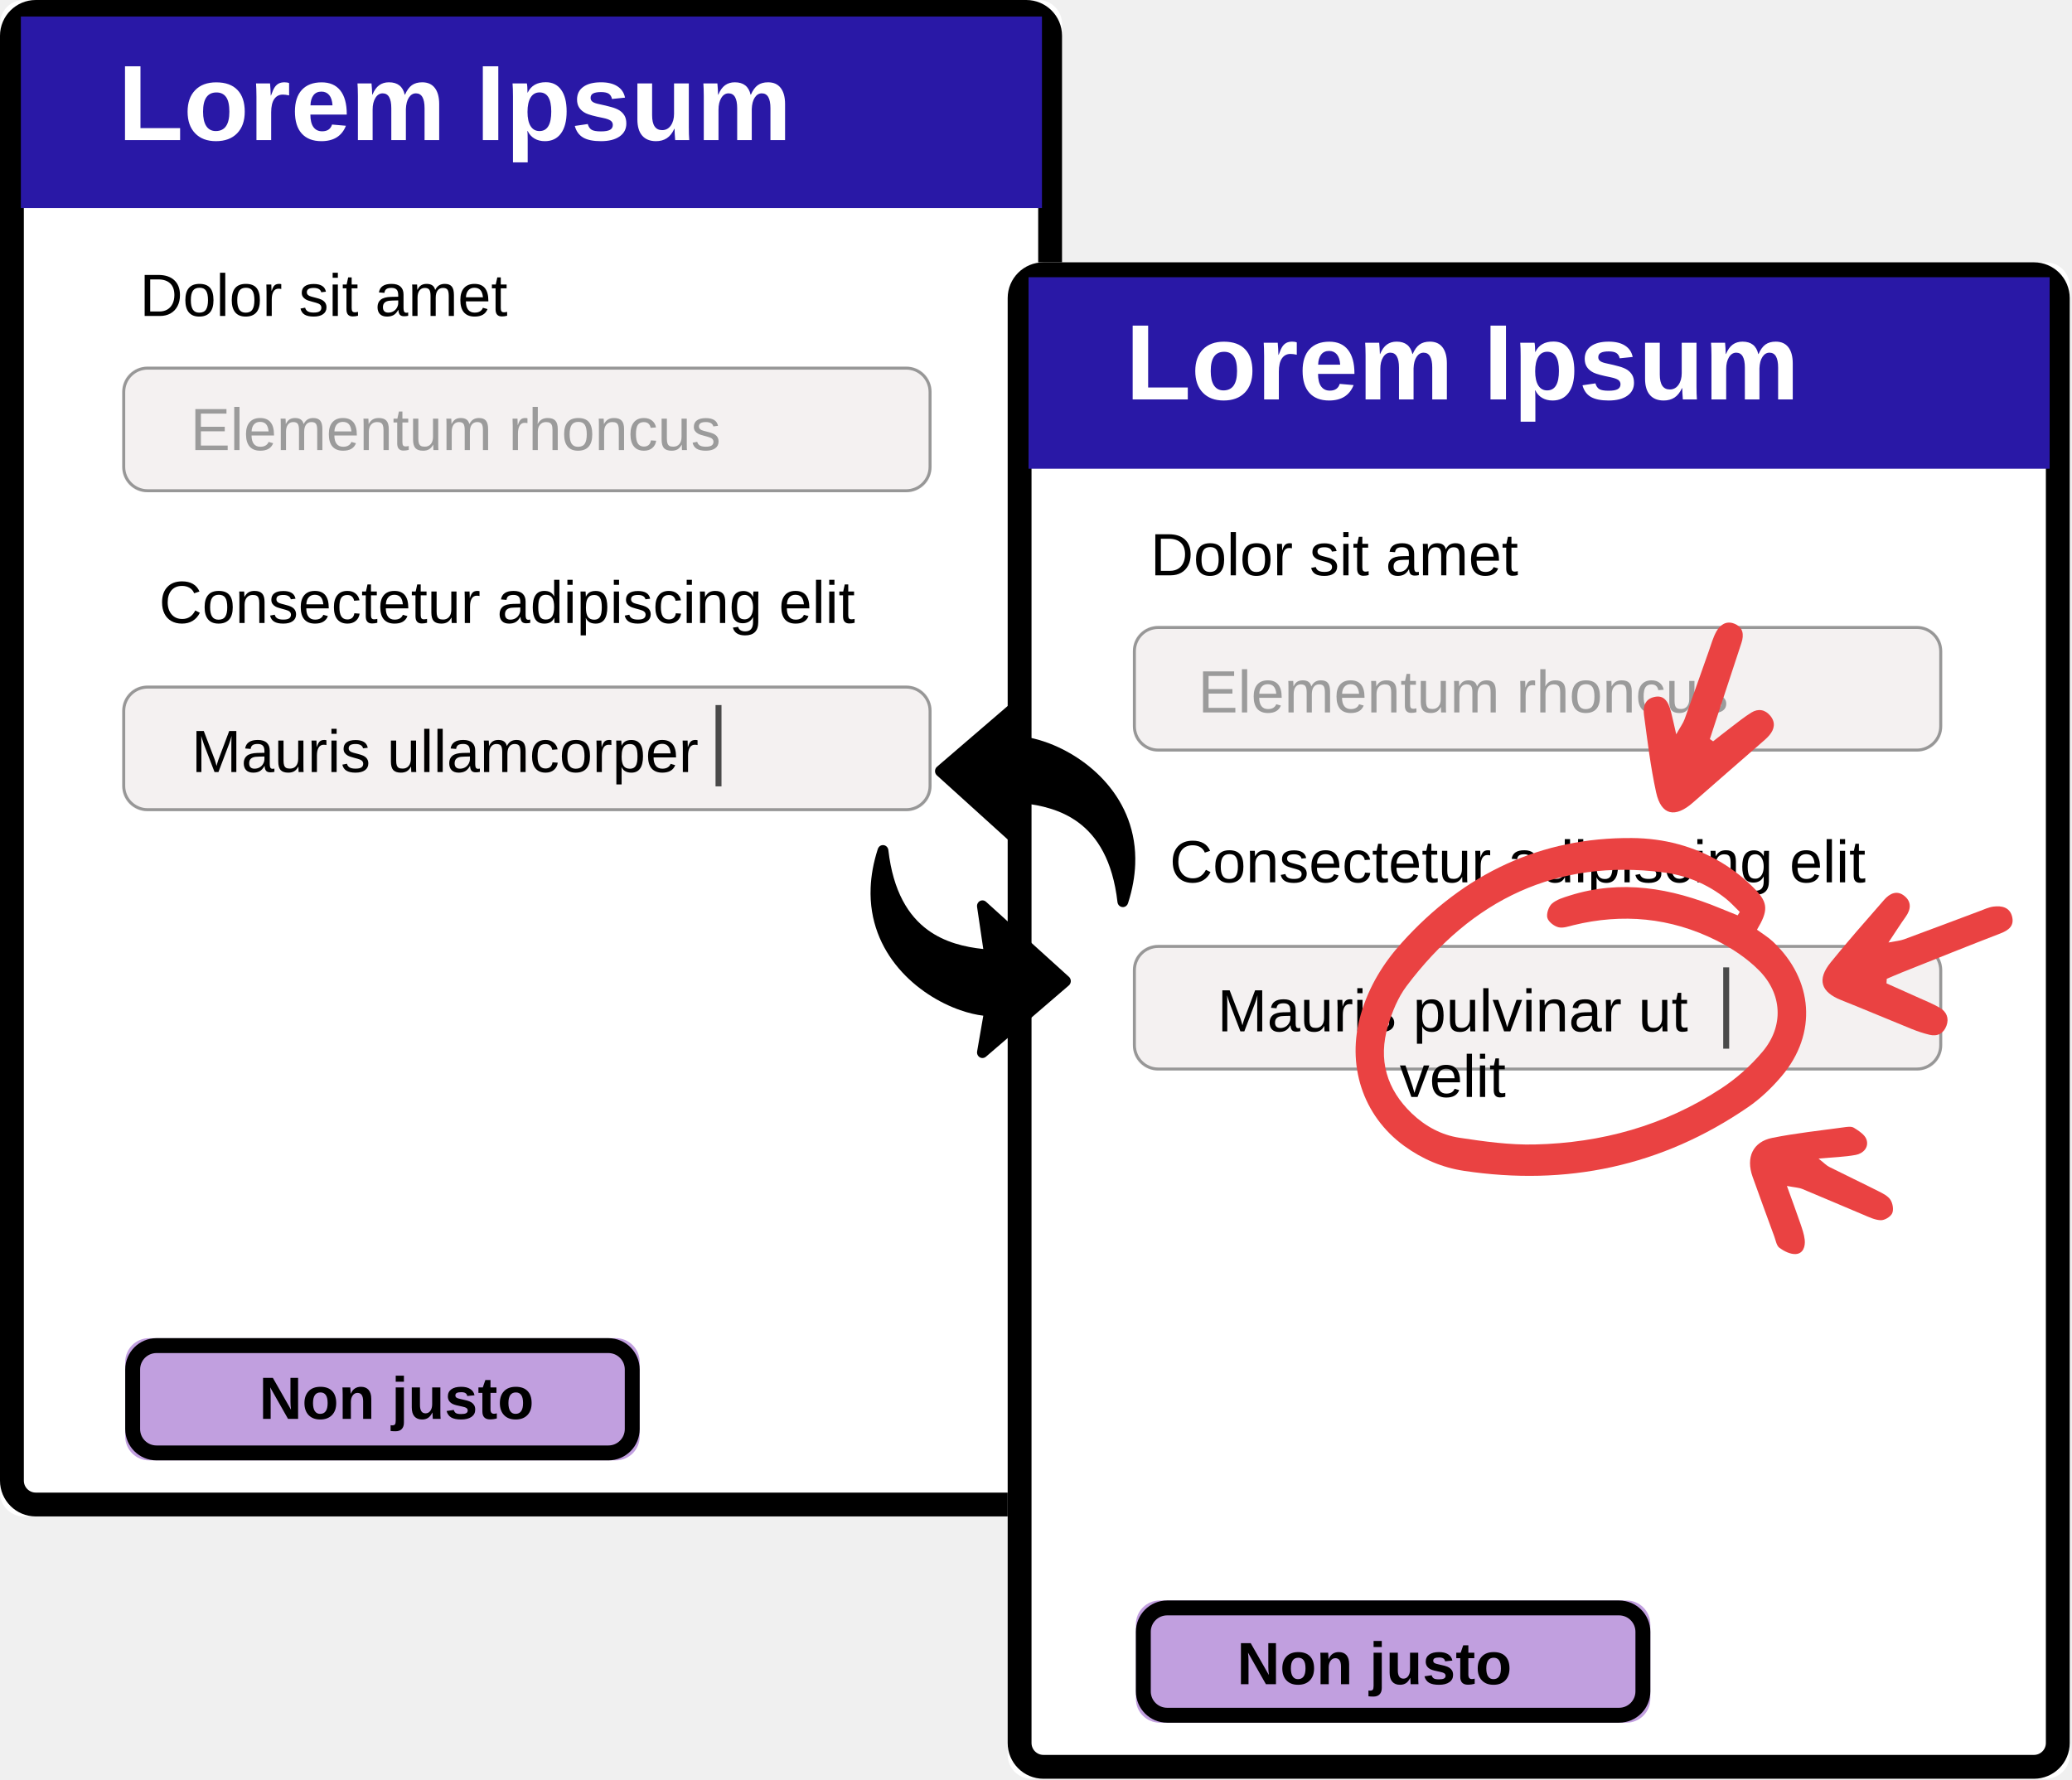
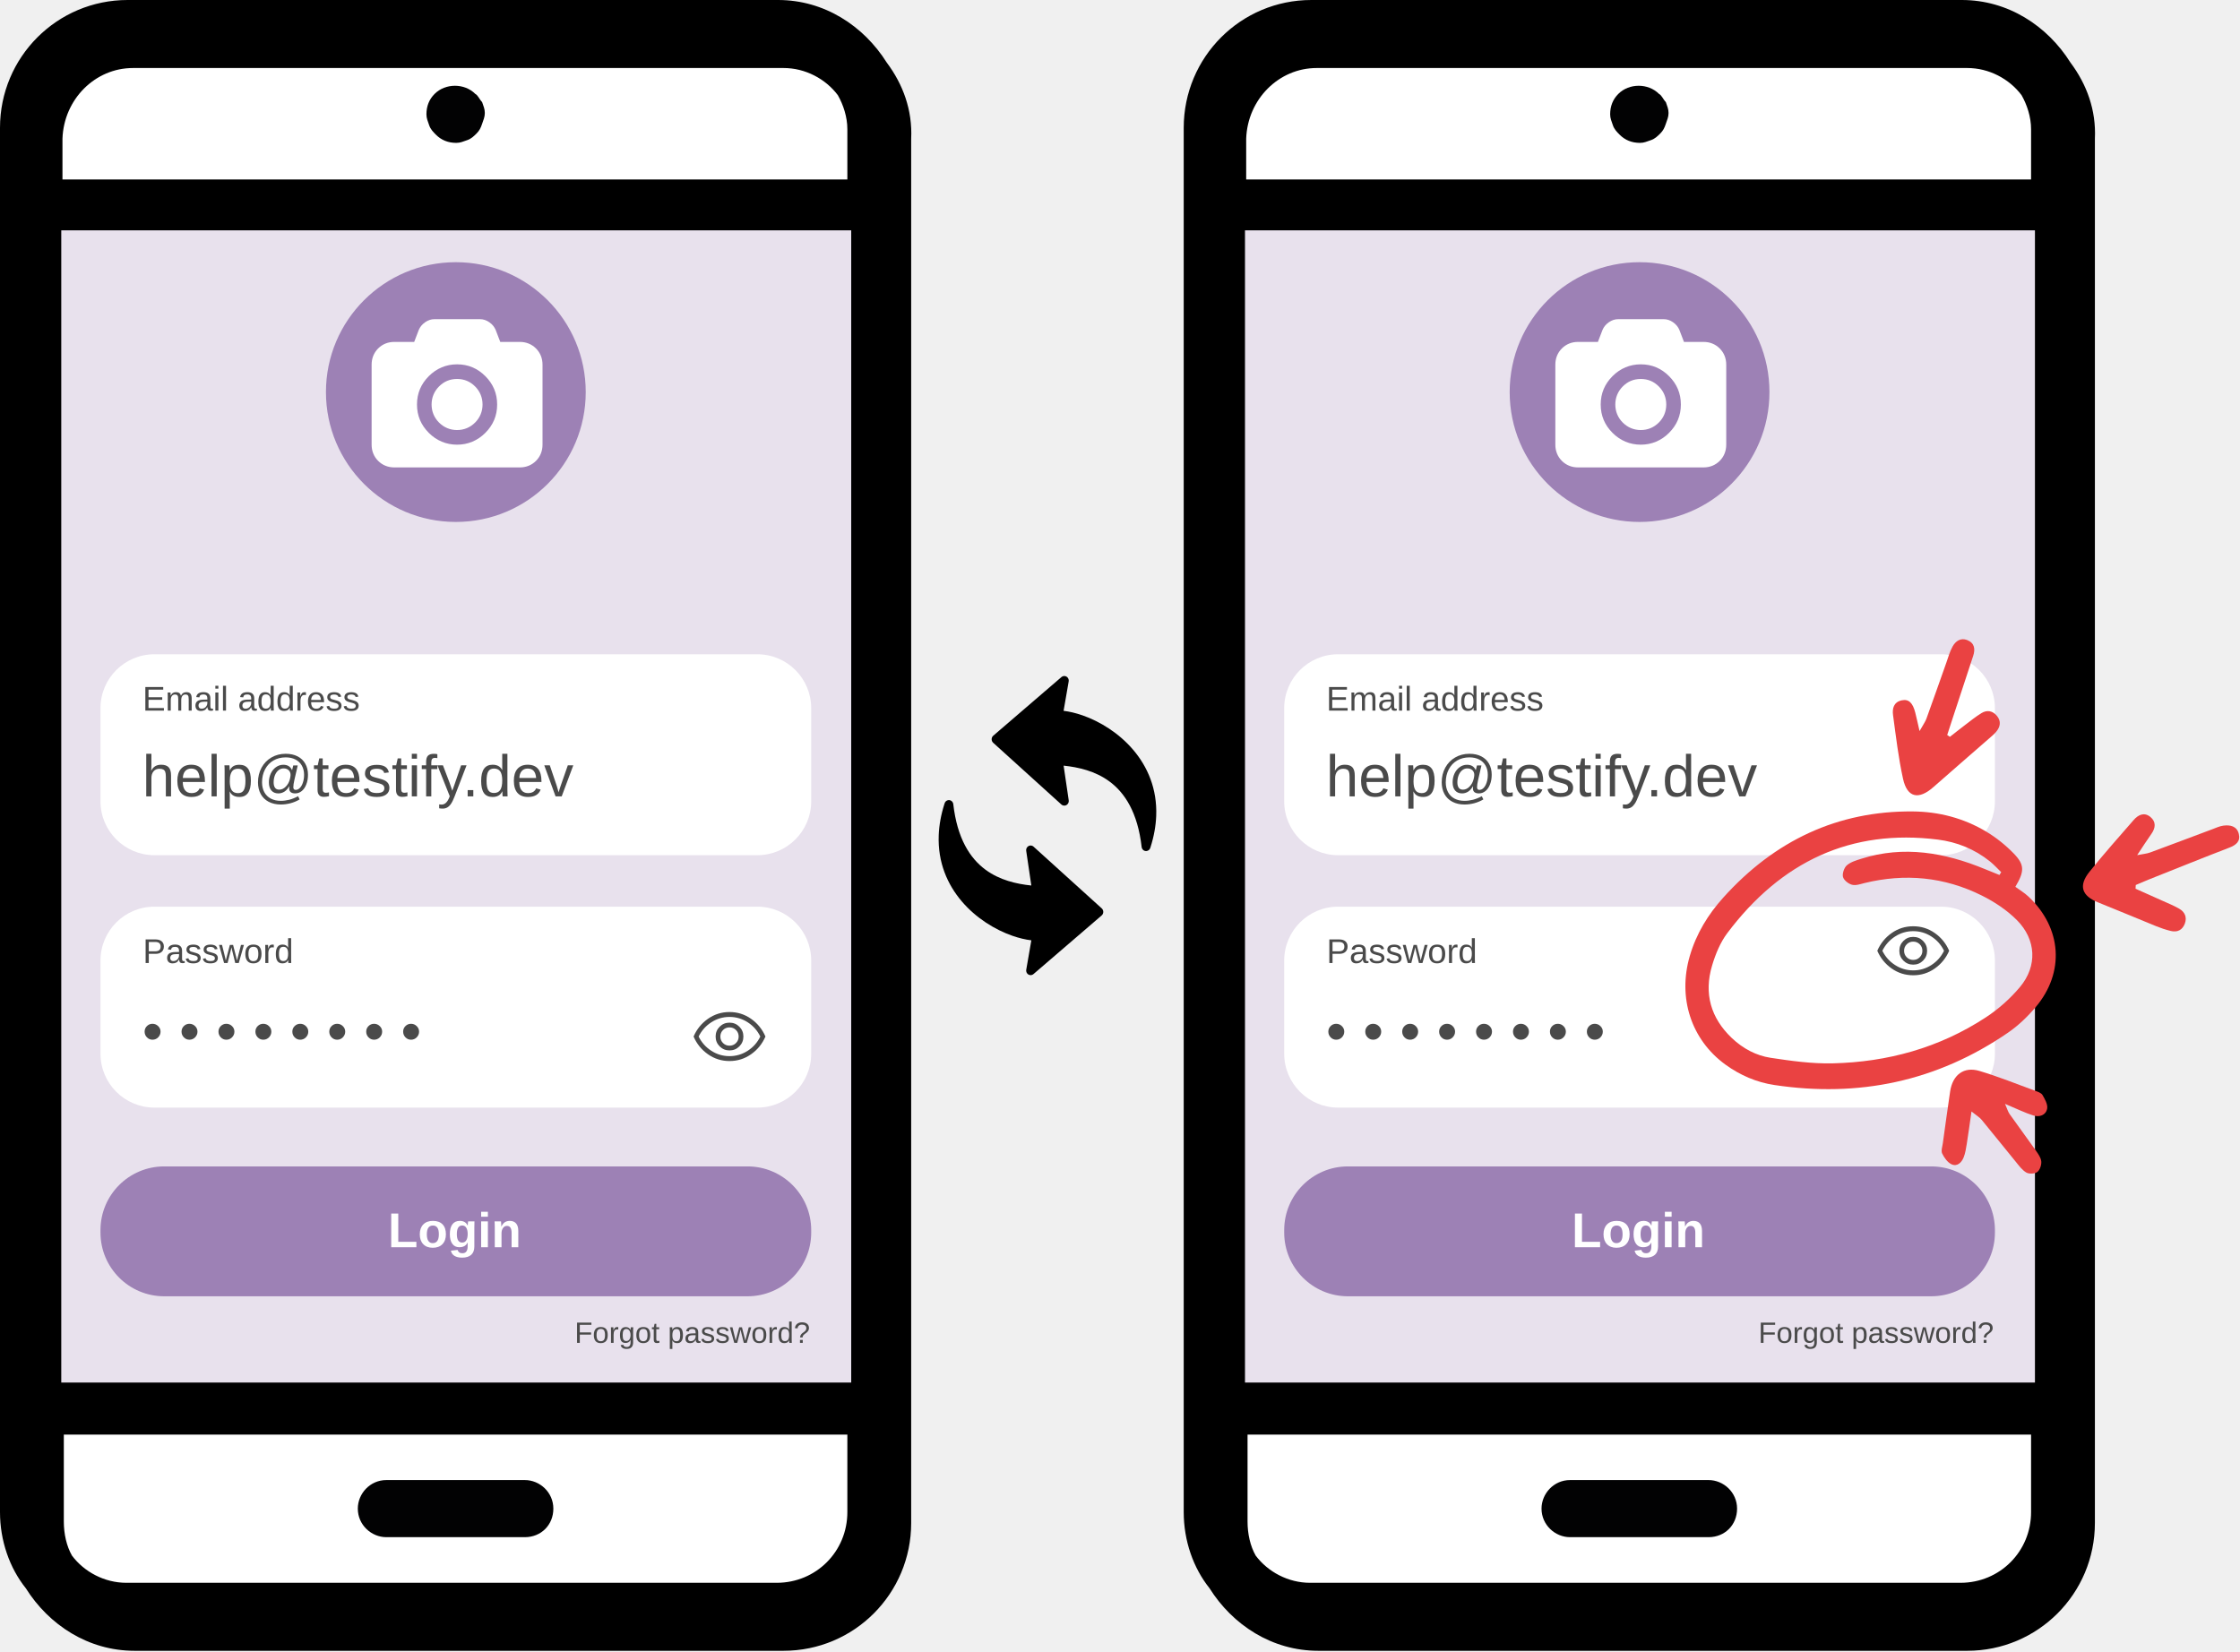
- <svg xmlns="http://www.w3.org/2000/svg" xmlns:xlink="http://www.w3.org/1999/xlink" width="695px" height="597px" viewBox="0 0 695 597" version="1.1">
-   <defs>
-     <rect id="path-1" x="0" y="0" width="356.235" height="508.725" rx="8" />
-     <rect id="path-2" x="41" y="123" width="271.465" height="42.13" rx="8" />
-     <rect id="path-3" x="41" y="230" width="271.465" height="42.13" rx="8" />
-     <rect id="path-4" x="42" y="448.917" width="172.567" height="41" rx="8" />
-     <rect id="path-5" x="338" y="88" width="356.235" height="508.725" rx="8" />
-     <rect id="path-6" x="380" y="210" width="271.465" height="42.13" rx="8" />
-     <rect id="path-7" x="380" y="317" width="271.465" height="42.13" rx="8" />
-     <rect id="path-8" x="381" y="536.917" width="172.567" height="41" rx="8" />
-   </defs>
+ <svg xmlns="http://www.w3.org/2000/svg" width="914px" height="674px" viewBox="0 0 914 674" version="1.1">
+   <defs />
  <g id="Page-1" stroke="none" stroke-width="1" fill="none" fill-rule="evenodd">
-     <g id="Group-12">
-       <g id="Rectangle-8">
-         <use fill="#FFFFFF" fill-rule="evenodd" xlink:href="#path-1" />
-         <rect stroke="#000000" stroke-width="8" x="4" y="4" width="348.235" height="500.725" rx="8" />
-       </g>
-       <rect id="Rectangle-9" fill="#2918A6" x="7" y="5.542" width="342.5" height="64.249" />
-       <text id="Lorem-Ipsum" font-family="Arial-BoldMT, Arial" font-size="36" font-weight="bold" fill="#FFFFFF">
-         <tspan x="39.522" y="47">Lorem Ipsum</tspan>
-       </text>
-       <text id="Dolor-sit-amet" font-family="ArialMT, Arial" font-size="20" font-weight="normal" fill="#000000">
-         <tspan x="46.884" y="106">Dolor sit amet</tspan>
-       </text>
-       <g id="Rectangle-10">
-         <use fill="#F4F1F1" fill-rule="evenodd" xlink:href="#path-2" />
-         <rect stroke="#979797" stroke-width="1" x="41.5" y="123.5" width="270.465" height="41.13" rx="8" />
-       </g>
-       <text id="Consectetur-adipisci" font-family="ArialMT, Arial" font-size="20" font-weight="normal" fill="#000000">
-         <tspan x="53.344" y="209">Consectetur adipiscing elit</tspan>
-       </text>
-       <g id="Rectangle-10">
-         <use fill="#F4F1F1" fill-rule="evenodd" xlink:href="#path-3" />
-         <rect stroke="#979797" stroke-width="1" x="41.5" y="230.5" width="270.465" height="41.13" rx="8" />
-       </g>
-       <path d="M241.009,262.805 L241.009,237.527" id="Line" stroke="#4A4A4A" stroke-width="2" stroke-linecap="square" />
-       <text id="Mauris-ullamcorper" font-family="ArialMT, Arial" font-size="20" font-weight="normal" fill="#000000">
-         <tspan x="64.259" y="259">Mauris ullamcorper</tspan>
-       </text>
-       <text id="Elementum-rhoncus" font-family="ArialMT, Arial" font-size="20" font-weight="normal" fill="#9B9B9B">
-         <tspan x="63.885" y="151">Elementum rhoncus</tspan>
-       </text>
-       <g id="Rectangle-11">
-         <use fill="#C19FDF" fill-rule="evenodd" xlink:href="#path-4" />
-         <rect stroke="#000000" stroke-width="5" x="44.5" y="451.417" width="167.567" height="36" rx="8" />
-       </g>
-       <text id="Non-justo" font-family="Arial-BoldMT, Arial" font-size="20" font-weight="bold" fill="#000000">
-         <tspan x="86.896" y="476">Non justo</tspan>
-       </text>
-       <g id="Rectangle-8">
-         <use fill="#FFFFFF" fill-rule="evenodd" xlink:href="#path-5" />
-         <rect stroke="#000000" stroke-width="8" x="342" y="92" width="348.235" height="500.725" rx="8" />
-       </g>
-       <rect id="Rectangle-9" fill="#2918A6" x="345" y="93" width="342.5" height="64.249" />
-       <text id="Lorem-Ipsum" font-family="Arial-BoldMT, Arial" font-size="36" font-weight="bold" fill="#FFFFFF">
-         <tspan x="377.522" y="134">Lorem Ipsum</tspan>
-       </text>
-       <text id="Dolor-sit-amet" font-family="ArialMT, Arial" font-size="20" font-weight="normal" fill="#000000">
-         <tspan x="385.884" y="193">Dolor sit amet</tspan>
-       </text>
-       <g id="Rectangle-10">
-         <use fill="#F4F1F1" fill-rule="evenodd" xlink:href="#path-6" />
-         <rect stroke="#979797" stroke-width="1" x="380.5" y="210.5" width="270.465" height="41.13" rx="8" />
-       </g>
-       <text id="Consectetur-adipisci" font-family="ArialMT, Arial" font-size="20" font-weight="normal" fill="#000000">
-         <tspan x="392.344" y="296">Consectetur adipiscing elit</tspan>
-       </text>
-       <g id="Rectangle-10">
-         <use fill="#F4F1F1" fill-rule="evenodd" xlink:href="#path-7" />
-         <rect stroke="#979797" stroke-width="1" x="380.5" y="317.5" width="270.465" height="41.13" rx="8" />
-       </g>
-       <path d="M579.009,350.805 L579.009,325.527" id="Line" stroke="#4A4A4A" stroke-width="2" stroke-linecap="square" />
-       <text id="Mauris-pulvinar-ut-v" font-family="ArialMT, Arial" font-size="20" font-weight="normal" fill="#000000">
-         <tspan x="408.363" y="346">Mauris pulvinar ut </tspan>
-         <tspan x="469.5" y="368">velit</tspan>
-       </text>
-       <text id="Elementum-rhoncus" font-family="ArialMT, Arial" font-size="20" font-weight="normal" fill="#9B9B9B">
-         <tspan x="401.885" y="239">Elementum rhoncus</tspan>
-       </text>
-       <g id="Rectangle-11">
-         <use fill="#C19FDF" fill-rule="evenodd" xlink:href="#path-8" />
-         <rect stroke="#000000" stroke-width="5" x="383.5" y="539.417" width="167.567" height="36" rx="8" />
-       </g>
-       <text id="Non-justo" font-family="Arial-BoldMT, Arial" font-size="20" font-weight="bold" fill="#000000">
-         <tspan x="414.896" y="565">Non justo</tspan>
-       </text>
-       <g id="Group-5-Copy" transform="translate(292, 232)" fill="#000000">
+     <g id="Group-17">
+       <g id="Group-5-Copy" transform="translate(383, 275)" fill="#000000">
        <g id="curved-arrow" transform="translate(0, 51.50628)">
          <path d="M37.815,34.861 L35.732,20.72 C35.656,20.189 35.795,19.63 36.161,19.194 C36.822,18.406 37.975,18.323 38.732,19.01 L66.552,44.196 L66.758,44.418 C67.399,45.223 67.29,46.418 66.516,47.083 L38.696,71.007 C38.294,71.344 37.761,71.508 37.214,71.408 C36.228,71.224 35.571,70.241 35.748,69.217 L37.823,57.232 C35.407,56.941 32.772,56.315 30.061,55.367 C22.986,52.897 15.288,48.189 9.462,41.358 C3.579,34.46 -0.406,25.41 0.034,14.323 C0.191,10.285 0.94,5.982 2.402,1.428 C2.582,0.691 3.184,0.109 3.954,0.014 C4.954,-0.109 5.86,0.634 5.977,1.671 C7.58,15.646 12.766,23.749 19.177,28.453 C24.907,32.659 31.698,34.227 37.815,34.861 L37.815,34.861 Z" id="Shape" />
        </g>
        <g id="curved-arrow-copy" transform="translate(54.80652, 36.31149) scale(-1, -1) translate(-54.80652, -36.31149) translate(20.80652, 0.311494)">
          <path d="M37.815,34.861 L35.732,20.72 C35.656,20.189 35.795,19.63 36.161,19.194 C36.822,18.406 37.975,18.323 38.732,19.01 L66.552,44.196 L66.758,44.418 C67.399,45.223 67.29,46.418 66.516,47.083 L38.696,71.007 C38.294,71.344 37.761,71.508 37.214,71.408 C36.228,71.224 35.571,70.241 35.748,69.217 L37.823,57.232 C35.407,56.941 32.772,56.315 30.061,55.367 C22.986,52.897 15.288,48.189 9.462,41.358 C3.579,34.46 -0.406,25.41 0.034,14.323 C0.191,10.285 0.94,5.982 2.402,1.428 C2.582,0.691 3.184,0.109 3.954,0.014 C4.954,-0.109 5.86,0.634 5.977,1.671 C7.58,15.646 12.766,23.749 19.177,28.453 C24.907,32.659 31.698,34.227 37.815,34.861 L37.815,34.861 Z" id="Shape" />
        </g>
      </g>
-       <path d="M585.783,312.835 C586.061,312.478 586.336,312.122 586.613,311.768 C585.245,310.137 583.982,308.382 582.489,306.903 C576.707,301.189 569.802,297.599 562.299,295.846 C527.667,287.746 497.835,297.922 472.778,324.91 C469.616,328.32 467.174,332.849 465.312,337.31 C460.681,348.408 462.595,358.605 470.163,367.526 C474.263,372.358 479.361,375.761 485.099,377.263 C493.306,379.408 501.651,381.477 510.032,382.163 C532.275,383.985 553.897,380.481 574.206,370.021 C579.635,367.226 584.881,363.488 589.367,359.135 C597.329,351.415 597.972,340.632 590.944,331.904 C587.291,327.369 582.601,323.524 577.797,320.457 C563.242,311.168 547.397,308.09 530.67,310.355 C528.962,310.589 527.069,311.077 525.55,310.514 C524.162,310.001 522.424,308.362 522.208,306.963 C521.99,305.555 523.089,303.207 524.264,302.397 C526.017,301.187 528.312,300.782 530.429,300.347 C548.111,296.728 564.492,301.321 580.23,309.877 C582.075,310.879 583.933,311.85 585.783,312.835 Z M591.726,318.308 C593.317,319.76 595.134,321.103 596.603,322.805 C608.847,336.981 608.241,355.144 594.861,367.987 C591.144,371.558 586.952,374.792 582.529,377.191 C551.502,394.02 519.038,397.188 485.503,388.48 C478.461,386.652 472.054,383.125 466.426,378.042 C453.674,366.519 449.908,348.958 456.675,332.472 C460.308,323.616 465.905,316.394 472.676,310.289 C496.107,289.154 522.985,279.912 553.268,283.338 C563.754,284.525 573.69,288.176 582.421,294.787 C586.126,297.592 589.584,301.013 592.515,304.749 C596.458,309.783 596.128,312.429 591.726,318.308 L591.726,318.308 Z" id="Fill-20" fill="#EA4242" transform="translate(529.3611, 337.9128) rotate(-6) translate(-529.3611, -337.9128) " />
-       <path d="M646.447,334.144 C648.999,334.657 651.59,335.053 654.067,335.815 C656.588,336.588 658.006,338.49 657.65,341.217 C657.292,343.939 655.551,345.449 652.809,345.431 C650.693,345.416 648.557,345.204 646.46,344.872 C638.059,343.538 629.68,342.043 621.27,340.756 C614.093,339.655 611.791,335.931 614.996,329.306 C619.013,321.002 623.437,312.896 627.777,304.75 C629.11,302.245 631.22,300.503 634.153,301.964 C636.931,303.347 637.269,305.835 636.105,308.651 C634.941,311.457 633.935,314.329 632.411,318.367 C634.669,317.354 636.087,316.928 637.273,316.151 C644.802,311.226 652.275,306.218 659.78,301.256 C661.157,300.347 662.497,299.271 664.015,298.707 C666.612,297.747 669.358,297.676 670.843,300.529 C672.329,303.383 670.816,305.272 668.33,306.953 C658.527,313.582 648.83,320.37 639.1,327.11 C637.578,328.166 636.098,329.28 634.598,330.364 C634.683,330.868 634.77,331.369 634.854,331.872" id="Fill-21" fill="#EA4242" transform="translate(642.5059, 321.7704) rotate(13) translate(-642.5059, -321.7704) " />
-       <path d="M575.164,248.574 C577.036,246.886 578.888,245.173 580.788,243.518 C582.931,241.649 585.012,239.682 587.318,238.032 C589.514,236.459 591.855,236.715 593.743,238.731 C595.683,240.805 595.401,243.083 593.843,245.22 C593.011,246.36 591.953,247.342 590.95,248.349 C583.922,255.417 576.853,262.447 569.852,269.539 C564.237,275.231 559.521,274.562 557.296,267.016 C554.817,258.614 553.192,249.949 551.412,241.355 C550.864,238.711 551.271,236 554.558,235.076 C557.314,234.3 559.074,235.733 560.396,239.736 C561.039,241.687 561.609,243.665 562.657,247.089 C563.883,244.489 564.704,243.215 565.105,241.818 C567.326,234.062 569.434,226.273 571.604,218.499 C572.24,216.218 572.698,213.837 573.695,211.718 C574.759,209.462 576.709,207.829 579.437,208.682 C582.544,209.651 583.067,212.106 582.335,214.995 C580.178,223.504 578.022,232.013 575.868,240.522 C575.247,242.979 574.637,245.436 574.023,247.895 C574.403,248.12 574.784,248.347 575.164,248.574" id="Fill-22" fill="#EA4242" transform="translate(573.1572, 240.883) rotate(4) translate(-573.1572, -240.883) " />
-       <path d="M599.376,397.855 C601.172,402.842 602.576,406.607 603.876,410.409 C604.486,412.193 605.127,414.018 605.343,415.871 C605.605,418.15 604.838,420.562 602.323,420.705 C600.525,420.807 598.419,419.745 596.877,418.622 C595.895,417.902 595.628,416.143 595.143,414.813 C592.693,408.137 590.247,401.464 587.859,394.768 C585.554,388.301 587.933,383.042 594.458,381.728 C602.329,380.142 610.355,379.304 618.32,378.204 C619.477,378.044 620.946,377.788 621.809,378.322 C623.46,379.345 625.528,380.654 626.071,382.294 C626.941,384.918 624.976,386.98 622.443,387.446 C618.756,388.128 614.959,388.226 609.996,388.682 C611.737,390.054 612.571,390.963 613.599,391.48 C619.094,394.249 624.662,396.877 630.152,399.657 C631.61,400.394 633.297,401.236 634.112,402.517 C634.882,403.722 635.242,405.858 634.672,407.057 C634.116,408.224 632.131,409.405 630.82,409.351 C628.806,409.273 626.788,408.251 624.849,407.442 C618.084,404.622 611.369,401.686 604.593,398.893 C603.371,398.39 601.956,398.35 599.376,397.855" id="Fill-24" fill="#EA4242" />
+       <g id="Group-16">
+         <rect id="Rectangle-2" fill="#FFFFFF" x="14" y="28" width="344.474" height="620.378" rx="8" />
+         <path d="M177.879,38.33 C182.311,33.89 190.069,33.89 194.501,38.33 C196.718,40.549 197.826,43.324 197.826,46.653 C197.826,48.318 197.272,49.428 196.718,51.093 C196.164,52.757 195.055,53.867 193.947,54.977 C191.731,57.197 188.96,58.307 185.636,58.307 C183.974,58.307 182.865,57.752 181.203,57.197 C179.541,56.642 178.433,55.532 177.325,54.422 C176.216,53.312 175.662,52.202 175.108,50.538 C174.554,48.873 174,47.763 174,46.098 C174,44.434 174.554,43.324 175.108,41.659 C176.216,40.549 176.77,38.884 177.879,38.33 Z" id="Shape-Copy" fill="#020203" fill-rule="nonzero" transform="translate(185.9129, 46.65328) scale(-1, 1) translate(-185.9129, -46.65328) " />
+         <path d="M214.153,604 C220.802,604 225.789,609.549 225.789,615.653 C225.789,622.312 220.248,627.307 214.153,627.307 L157.636,627.307 C150.987,627.307 146,622.312 146,615.653 C146,608.994 151.541,604 157.636,604 L214.153,604 Z" id="Shape" fill="#020203" fill-rule="nonzero" transform="translate(185.8943, 615.6533) scale(-1, 1) translate(-185.8943, -615.6533) " />
+         <path d="M345.803,96.556 L26.094,96.556 L26.094,562.132 L346.357,562.132 L346.357,96.556 L345.803,96.556 Z M317.545,27.746 L211.714,27.746 L52.137,27.746 C43.271,27.746 34.96,32.185 29.973,38.844 C27.757,42.729 26.094,47.723 26.094,52.717 L26.094,73.249 L211.714,73.249 L346.357,73.249 L346.357,56.602 C345.803,40.509 333.059,27.746 317.545,27.746 Z M10.026,25.526 C19.445,10.543 35.514,0 54.353,0 L319.761,0 C348.574,0 371.845,23.307 371.845,52.162 L371.845,617.069 C371.845,628.722 367.967,639.82 361.318,648.144 C351.898,663.127 335.83,673.67 316.991,673.67 L52.137,673.67 C23.324,673.67 0.052,650.364 0.052,621.508 L0.052,56.602 C-0.502,44.948 3.377,34.405 10.026,25.526 Z M26.094,585.993 L26.094,617.069 C26.094,633.161 38.839,645.925 54.907,645.925 L211.714,645.925 L320.315,645.925 C329.181,645.925 337.492,641.485 342.479,634.826 C344.695,630.942 345.803,625.948 345.803,620.953 L345.803,585.439 L211.714,585.439 L26.094,585.439 L26.094,585.993 Z" id="Shape" fill="#000000" fill-rule="nonzero" transform="translate(185.9227, 336.8352) scale(-1, 1) translate(-185.9227, -336.8352) " />
+         <rect id="Rectangle-12" fill="#E8E1ED" x="25" y="94" width="322.329" height="470.207" />
+         <circle id="Oval" fill="#9D81B5" cx="186" cy="160" r="53" />
+         <rect id="Rectangle-13" fill="#9D81B5" x="41" y="476" width="290" height="53" rx="26" />
+         <text id="Login" font-family="Arial-BoldMT, Arial" font-size="20" font-weight="bold" fill="#FFFFFF">
+           <tspan x="158.288" y="509">Login</tspan>
+         </text>
+         <text id="Forgot-password?" font-family="ArialMT, Arial" font-size="12" font-weight="normal" fill="#4A4A4A">
+           <tspan x="234.477" y="548">Forgot password?</tspan>
+         </text>
+         <g id="testify" transform="translate(151, 130)" fill-rule="nonzero" fill="#FFFFFF">
+           <path d="M35.5,24.654 C38.416,24.654 40.825,25.671 42.854,27.704 C44.882,29.738 45.896,32.279 45.896,35.075 C45.896,37.871 44.882,40.413 42.854,42.446 C40.825,44.479 38.289,45.496 35.5,45.496 C32.711,45.496 30.175,44.479 28.146,42.446 C26.118,40.413 25.104,37.871 25.104,35.075 C25.104,32.279 26.118,29.738 28.146,27.704 C30.175,25.671 32.584,24.654 35.5,24.654 Z M61.111,9.531 C63.646,9.531 65.929,10.421 67.704,12.2 C69.479,13.979 70.366,16.267 70.366,18.808 L70.366,51.469 C70.366,54.01 69.479,56.298 67.704,58.077 C65.929,59.856 63.646,60.746 61.111,60.746 L9.889,60.746 C7.354,60.746 5.071,59.856 3.296,58.077 C1.521,56.298 0.634,54.01 0.634,51.469 L0.634,18.808 C0.634,16.267 1.521,13.979 3.296,12.2 C5.071,10.421 7.354,9.531 9.889,9.531 L18.004,9.531 L19.905,4.575 C20.413,3.431 21.173,2.415 22.441,1.525 C23.709,0.635 24.977,0.254 26.245,0.254 L44.882,0.254 C46.15,0.254 47.418,0.635 48.686,1.525 C49.954,2.415 50.714,3.431 51.221,4.575 L53.123,9.531 L61.111,9.531 L61.111,9.531 Z M35.5,51.469 C39.938,51.469 43.868,49.817 47.038,46.64 C50.207,43.462 51.855,39.65 51.855,35.075 C51.855,30.5 50.207,26.688 47.038,23.51 C43.868,20.333 40.064,18.681 35.5,18.681 C31.062,18.681 27.132,20.333 23.962,23.51 C20.793,26.688 19.145,30.5 19.145,35.075 C19.145,39.65 20.793,43.462 23.962,46.64 C27.132,49.817 31.062,51.469 35.5,51.469 Z" id="XMLID_7_" />
+         </g>
+         <rect id="Rectangle-14" fill="#FFFFFF" x="41" y="267" width="290" height="82" rx="22" />
+         <rect id="Rectangle-14-Copy" fill="#FFFFFF" x="41" y="370" width="290" height="82" rx="22" />
+         <text id="Email-address" font-family="ArialMT, Arial" font-size="14" font-weight="normal" fill="#4A4A4A">
+           <tspan x="58.148" y="290">Email address</tspan>
+         </text>
+         <text id="Password" font-family="ArialMT, Arial" font-size="14" font-weight="normal" fill="#4A4A4A">
+           <tspan x="58.266" y="393">Password</tspan>
+         </text>
+         <text id="•-•-•-•-•-•-•-•" font-family="ArialMT, Arial" font-size="24" font-weight="normal" fill="#4A4A4A">
+           <tspan x="58.053" y="429">• • • • • • • •</tspan>
+         </text>
+         <text id="help@testify.dev" font-family="ArialMT, Arial" font-size="24" font-weight="normal" fill="#4A4A4A">
+           <tspan x="58" y="325">help@testify.dev</tspan>
+         </text>
+         <path d="M297.667,428.667 C299.244,428.667 300.583,428.117 301.683,427.017 C302.783,425.917 303.333,424.578 303.333,423 C303.333,421.422 302.783,420.083 301.683,418.983 C300.583,417.883 299.244,417.333 297.667,417.333 C296.089,417.333 294.75,417.883 293.65,418.983 C292.55,420.083 292,421.422 292,423 C292,424.578 292.55,425.917 293.65,427.017 C294.75,428.117 296.089,428.667 297.667,428.667 Z M297.667,426.733 C296.622,426.733 295.739,426.372 295.017,425.65 C294.294,424.928 293.933,424.044 293.933,423 C293.933,421.956 294.294,421.072 295.017,420.35 C295.739,419.628 296.622,419.267 297.667,419.267 C298.711,419.267 299.594,419.628 300.317,420.35 C301.039,421.072 301.4,421.956 301.4,423 C301.4,424.044 301.039,424.928 300.317,425.65 C299.594,426.372 298.711,426.733 297.667,426.733 Z M297.667,433 C294.422,433 291.489,432.078 288.867,430.233 C286.244,428.389 284.289,425.978 283,423 C284.289,420.022 286.244,417.611 288.867,415.767 C291.489,413.922 294.422,413 297.667,413 C300.911,413 303.844,413.922 306.467,415.767 C309.089,417.611 311.044,420.022 312.333,423 C311.044,425.978 309.089,428.389 306.467,430.233 C303.844,432.078 300.911,433 297.667,433 Z M297.667,431 C300.356,431 302.828,430.272 305.083,428.817 C307.339,427.361 309.056,425.422 310.233,423 C309.056,420.578 307.339,418.639 305.083,417.183 C302.828,415.728 300.356,415 297.667,415 C294.978,415 292.506,415.728 290.25,417.183 C287.994,418.639 286.267,420.578 285.067,423 C286.267,425.422 287.994,427.361 290.25,428.817 C292.506,430.272 294.978,431 297.667,431 Z" id="Shape" fill="#4A4A4A" fill-rule="nonzero" />
+       </g>
+       <rect id="Rectangle-2" fill="#FFFFFF" x="497" y="28" width="344.474" height="620.378" rx="8" />
+       <path d="M660.879,38.33 C665.311,33.89 673.069,33.89 677.501,38.33 C679.718,40.549 680.826,43.324 680.826,46.653 C680.826,48.318 680.272,49.428 679.718,51.093 C679.164,52.757 678.055,53.867 676.947,54.977 C674.731,57.197 671.96,58.307 668.636,58.307 C666.974,58.307 665.865,57.752 664.203,57.197 C662.541,56.642 661.433,55.532 660.325,54.422 C659.216,53.312 658.662,52.202 658.108,50.538 C657.554,48.873 657,47.763 657,46.098 C657,44.434 657.554,43.324 658.108,41.659 C659.216,40.549 659.77,38.884 660.879,38.33 Z" id="Shape-Copy" fill="#020203" fill-rule="nonzero" transform="translate(668.9129, 46.65328) scale(-1, 1) translate(-668.9129, -46.65328) " />
+       <path d="M697.153,604 C703.802,604 708.789,609.549 708.789,615.653 C708.789,622.312 703.248,627.307 697.153,627.307 L640.636,627.307 C633.987,627.307 629,622.312 629,615.653 C629,608.994 634.541,604 640.636,604 L697.153,604 Z" id="Shape" fill="#020203" fill-rule="nonzero" transform="translate(668.8943, 615.6533) scale(-1, 1) translate(-668.8943, -615.6533) " />
+       <path d="M828.803,96.556 L509.094,96.556 L509.094,562.132 L829.357,562.132 L829.357,96.556 L828.803,96.556 Z M800.545,27.746 L694.714,27.746 L535.137,27.746 C526.271,27.746 517.96,32.185 512.973,38.844 C510.757,42.729 509.094,47.723 509.094,52.717 L509.094,73.249 L694.714,73.249 L829.357,73.249 L829.357,56.602 C828.803,40.509 816.059,27.746 800.545,27.746 Z M493.026,25.526 C502.445,10.543 518.514,0 537.353,0 L802.761,0 C831.574,0 854.845,23.307 854.845,52.162 L854.845,617.069 C854.845,628.722 850.967,639.82 844.318,648.144 C834.898,663.127 818.83,673.67 799.991,673.67 L535.137,673.67 C506.324,673.67 483.052,650.364 483.052,621.508 L483.052,56.602 C482.498,44.948 486.377,34.405 493.026,25.526 Z M509.094,585.993 L509.094,617.069 C509.094,633.161 521.839,645.925 537.907,645.925 L694.714,645.925 L803.315,645.925 C812.181,645.925 820.492,641.485 825.479,634.826 C827.695,630.942 828.803,625.948 828.803,620.953 L828.803,585.439 L694.714,585.439 L509.094,585.439 L509.094,585.993 Z" id="Shape" fill="#000000" fill-rule="nonzero" transform="translate(668.9227, 336.8352) scale(-1, 1) translate(-668.9227, -336.8352) " />
+       <rect id="Rectangle-12" fill="#E8E1ED" x="508" y="94" width="322.329" height="470.207" />
+       <circle id="Oval" fill="#9D81B5" cx="669" cy="160" r="53" />
+       <rect id="Rectangle-13" fill="#9D81B5" x="524" y="476" width="290" height="53" rx="26" />
+       <text id="Login" font-family="Arial-BoldMT, Arial" font-size="20" font-weight="bold" fill="#FFFFFF">
+         <tspan x="641.288" y="509">Login</tspan>
+       </text>
+       <text id="Forgot-password?" font-family="ArialMT, Arial" font-size="12" font-weight="normal" fill="#4A4A4A">
+         <tspan x="717.477" y="548">Forgot password?</tspan>
+       </text>
+       <g id="testify" transform="translate(634, 130)" fill-rule="nonzero" fill="#FFFFFF">
+         <path d="M35.5,24.654 C38.416,24.654 40.825,25.671 42.854,27.704 C44.882,29.738 45.896,32.279 45.896,35.075 C45.896,37.871 44.882,40.413 42.854,42.446 C40.825,44.479 38.289,45.496 35.5,45.496 C32.711,45.496 30.175,44.479 28.146,42.446 C26.118,40.413 25.104,37.871 25.104,35.075 C25.104,32.279 26.118,29.738 28.146,27.704 C30.175,25.671 32.584,24.654 35.5,24.654 Z M61.111,9.531 C63.646,9.531 65.929,10.421 67.704,12.2 C69.479,13.979 70.366,16.267 70.366,18.808 L70.366,51.469 C70.366,54.01 69.479,56.298 67.704,58.077 C65.929,59.856 63.646,60.746 61.111,60.746 L9.889,60.746 C7.354,60.746 5.071,59.856 3.296,58.077 C1.521,56.298 0.634,54.01 0.634,51.469 L0.634,18.808 C0.634,16.267 1.521,13.979 3.296,12.2 C5.071,10.421 7.354,9.531 9.889,9.531 L18.004,9.531 L19.905,4.575 C20.413,3.431 21.173,2.415 22.441,1.525 C23.709,0.635 24.977,0.254 26.245,0.254 L44.882,0.254 C46.15,0.254 47.418,0.635 48.686,1.525 C49.954,2.415 50.714,3.431 51.221,4.575 L53.123,9.531 L61.111,9.531 L61.111,9.531 Z M35.5,51.469 C39.938,51.469 43.868,49.817 47.038,46.64 C50.207,43.462 51.855,39.65 51.855,35.075 C51.855,30.5 50.207,26.688 47.038,23.51 C43.868,20.333 40.064,18.681 35.5,18.681 C31.062,18.681 27.132,20.333 23.962,23.51 C20.793,26.688 19.145,30.5 19.145,35.075 C19.145,39.65 20.793,43.462 23.962,46.64 C27.132,49.817 31.062,51.469 35.5,51.469 Z" id="XMLID_7_" />
+       </g>
+       <rect id="Rectangle-14" fill="#FFFFFF" x="524" y="267" width="290" height="82" rx="22" />
+       <rect id="Rectangle-14-Copy" fill="#FFFFFF" x="524" y="370" width="290" height="82" rx="22" />
+       <text id="Email-address" font-family="ArialMT, Arial" font-size="14" font-weight="normal" fill="#4A4A4A">
+         <tspan x="541.148" y="290">Email address</tspan>
+       </text>
+       <text id="Password" font-family="ArialMT, Arial" font-size="14" font-weight="normal" fill="#4A4A4A">
+         <tspan x="541.266" y="393">Password</tspan>
+       </text>
+       <text id="•-•-•-•-•-•-•-•" font-family="ArialMT, Arial" font-size="24" font-weight="normal" fill="#4A4A4A">
+         <tspan x="541.053" y="429">• • • • • • • •</tspan>
+       </text>
+       <text id="help@testify.dev" font-family="ArialMT, Arial" font-size="24" font-weight="normal" fill="#4A4A4A">
+         <tspan x="541" y="325">help@testify.dev</tspan>
+       </text>
+       <path d="M780.667,393.667 C782.244,393.667 783.583,393.117 784.683,392.017 C785.783,390.917 786.333,389.578 786.333,388 C786.333,386.422 785.783,385.083 784.683,383.983 C783.583,382.883 782.244,382.333 780.667,382.333 C779.089,382.333 777.75,382.883 776.65,383.983 C775.55,385.083 775,386.422 775,388 C775,389.578 775.55,390.917 776.65,392.017 C777.75,393.117 779.089,393.667 780.667,393.667 Z M780.667,391.733 C779.622,391.733 778.739,391.372 778.017,390.65 C777.294,389.928 776.933,389.044 776.933,388 C776.933,386.956 777.294,386.072 778.017,385.35 C778.739,384.628 779.622,384.267 780.667,384.267 C781.711,384.267 782.594,384.628 783.317,385.35 C784.039,386.072 784.4,386.956 784.4,388 C784.4,389.044 784.039,389.928 783.317,390.65 C782.594,391.372 781.711,391.733 780.667,391.733 Z M780.667,398 C777.422,398 774.489,397.078 771.867,395.233 C769.244,393.389 767.289,390.978 766,388 C767.289,385.022 769.244,382.611 771.867,380.767 C774.489,378.922 777.422,378 780.667,378 C783.911,378 786.844,378.922 789.467,380.767 C792.089,382.611 794.044,385.022 795.333,388 C794.044,390.978 792.089,393.389 789.467,395.233 C786.844,397.078 783.911,398 780.667,398 Z M780.667,396 C783.356,396 785.828,395.272 788.083,393.817 C790.339,392.361 792.056,390.422 793.233,388 C792.056,385.578 790.339,383.639 788.083,382.183 C785.828,380.728 783.356,380 780.667,380 C777.978,380 775.506,380.728 773.25,382.183 C770.994,383.639 769.267,385.578 768.067,388 C769.267,390.422 770.994,392.361 773.25,393.817 C775.506,395.272 777.978,396 780.667,396 Z" id="Shape" fill="#4A4A4A" fill-rule="nonzero" />
+       <path d="M818.783,362.835 C819.061,362.478 819.336,362.122 819.613,361.768 C818.245,360.137 816.982,358.382 815.489,356.903 C809.707,351.189 802.802,347.599 795.299,345.846 C760.667,337.746 730.835,347.922 705.778,374.91 C702.616,378.32 700.174,382.849 698.312,387.31 C693.681,398.408 695.595,408.605 703.163,417.526 C707.263,422.358 712.361,425.761 718.099,427.263 C726.306,429.408 734.651,431.477 743.032,432.163 C765.275,433.985 786.897,430.481 807.206,420.021 C812.635,417.226 817.881,413.488 822.367,409.135 C830.329,401.415 830.972,390.632 823.944,381.904 C820.291,377.369 815.601,373.524 810.797,370.457 C796.242,361.168 780.397,358.09 763.67,360.355 C761.962,360.589 760.069,361.077 758.55,360.514 C757.162,360.001 755.424,358.362 755.208,356.963 C754.99,355.555 756.089,353.207 757.264,352.397 C759.017,351.187 761.312,350.782 763.429,350.347 C781.111,346.728 797.492,351.321 813.23,359.877 C815.075,360.879 816.933,361.85 818.783,362.835 Z M824.726,368.308 C826.317,369.76 828.134,371.103 829.603,372.805 C841.847,386.981 841.241,405.144 827.861,417.987 C824.144,421.558 819.952,424.792 815.529,427.191 C784.502,444.02 752.038,447.188 718.503,438.48 C711.461,436.652 705.054,433.125 699.426,428.042 C686.674,416.519 682.908,398.958 689.675,382.472 C693.308,373.616 698.905,366.394 705.676,360.289 C729.107,339.154 755.985,329.912 786.268,333.338 C796.754,334.525 806.69,338.176 815.421,344.787 C819.126,347.592 822.584,351.013 825.515,354.749 C829.458,359.783 829.128,362.429 824.726,368.308 L824.726,368.308 Z" id="Fill-20" fill="#EA4242" transform="translate(762.3611, 387.9128) rotate(-6) translate(-762.3611, -387.9128) " />
+       <path d="M802.376,458.855 C804.172,463.842 805.576,467.607 806.876,471.409 C807.486,473.193 808.127,475.018 808.343,476.871 C808.605,479.15 807.838,481.562 805.323,481.705 C803.525,481.807 801.419,480.745 799.877,479.622 C798.895,478.902 798.628,477.143 798.143,475.813 C795.693,469.137 793.247,462.464 790.859,455.768 C788.554,449.301 790.933,444.042 797.458,442.728 C805.329,441.142 813.355,440.304 821.32,439.204 C822.477,439.044 823.946,438.788 824.809,439.322 C826.46,440.345 828.528,441.654 829.071,443.294 C829.941,445.918 827.976,447.98 825.443,448.446 C821.756,449.128 817.959,449.226 812.996,449.682 C814.737,451.054 815.571,451.963 816.599,452.48 C822.094,455.249 827.662,457.877 833.152,460.657 C834.61,461.394 836.297,462.236 837.112,463.517 C837.882,464.722 838.242,466.858 837.672,468.057 C837.116,469.224 835.131,470.405 833.82,470.351 C831.806,470.273 829.788,469.251 827.849,468.442 C821.084,465.622 814.369,462.686 807.593,459.893 C806.371,459.39 804.956,459.35 802.376,458.855" id="Fill-24" fill="#EA4242" transform="translate(813.9757, 460.3557) rotate(28) translate(-813.9757, -460.3557) " />
+       <path d="M885.05,366.935 C887.602,367.447 890.193,367.844 892.67,368.606 C895.191,369.379 896.609,371.281 896.253,374.007 C895.895,376.729 894.154,378.24 891.412,378.222 C889.296,378.206 887.16,377.995 885.063,377.663 C876.662,376.328 868.283,374.834 859.873,373.546 C852.696,372.446 850.394,368.722 853.599,362.097 C857.616,353.793 862.04,345.687 866.38,337.541 C867.713,335.035 869.823,333.293 872.756,334.755 C875.534,336.138 875.872,338.626 874.708,341.442 C873.544,344.248 872.538,347.119 871.014,351.158 C873.272,350.144 874.69,349.719 875.876,348.941 C883.405,344.016 890.878,339.009 898.383,334.046 C899.76,333.137 901.1,332.062 902.618,331.498 C905.215,330.538 907.961,330.467 909.446,333.32 C910.932,336.173 909.419,338.062 906.933,339.744 C897.13,346.373 887.433,353.16 877.703,359.901 C876.181,360.957 874.701,362.07 873.201,363.155 C873.286,363.659 873.373,364.16 873.457,364.663" id="Fill-21" fill="#EA4242" transform="translate(881.1089, 354.5611) rotate(13) translate(-881.1089, -354.5611) " />
+       <path d="M796.164,300.574 C798.036,298.886 799.888,297.173 801.788,295.518 C803.931,293.649 806.012,291.682 808.318,290.032 C810.514,288.459 812.855,288.715 814.743,290.731 C816.683,292.805 816.401,295.083 814.843,297.22 C814.011,298.36 812.953,299.342 811.95,300.349 C804.922,307.417 797.853,314.447 790.852,321.539 C785.237,327.231 780.521,326.562 778.296,319.016 C775.817,310.614 774.192,301.949 772.412,293.355 C771.864,290.711 772.271,288 775.558,287.076 C778.314,286.3 780.074,287.733 781.396,291.736 C782.039,293.687 782.609,295.665 783.657,299.089 C784.883,296.489 785.704,295.215 786.105,293.818 C788.326,286.062 790.434,278.273 792.604,270.499 C793.24,268.218 793.698,265.837 794.695,263.718 C795.759,261.462 797.709,259.829 800.437,260.682 C803.544,261.651 804.067,264.106 803.335,266.995 C801.178,275.504 799.022,284.013 796.868,292.522 C796.247,294.979 795.637,297.436 795.023,299.895 C795.403,300.12 795.784,300.347 796.164,300.574" id="Fill-22" fill="#EA4242" transform="translate(794.1572, 292.883) rotate(4) translate(-794.1572, -292.883) " />
    </g>
  </g>
</svg>
